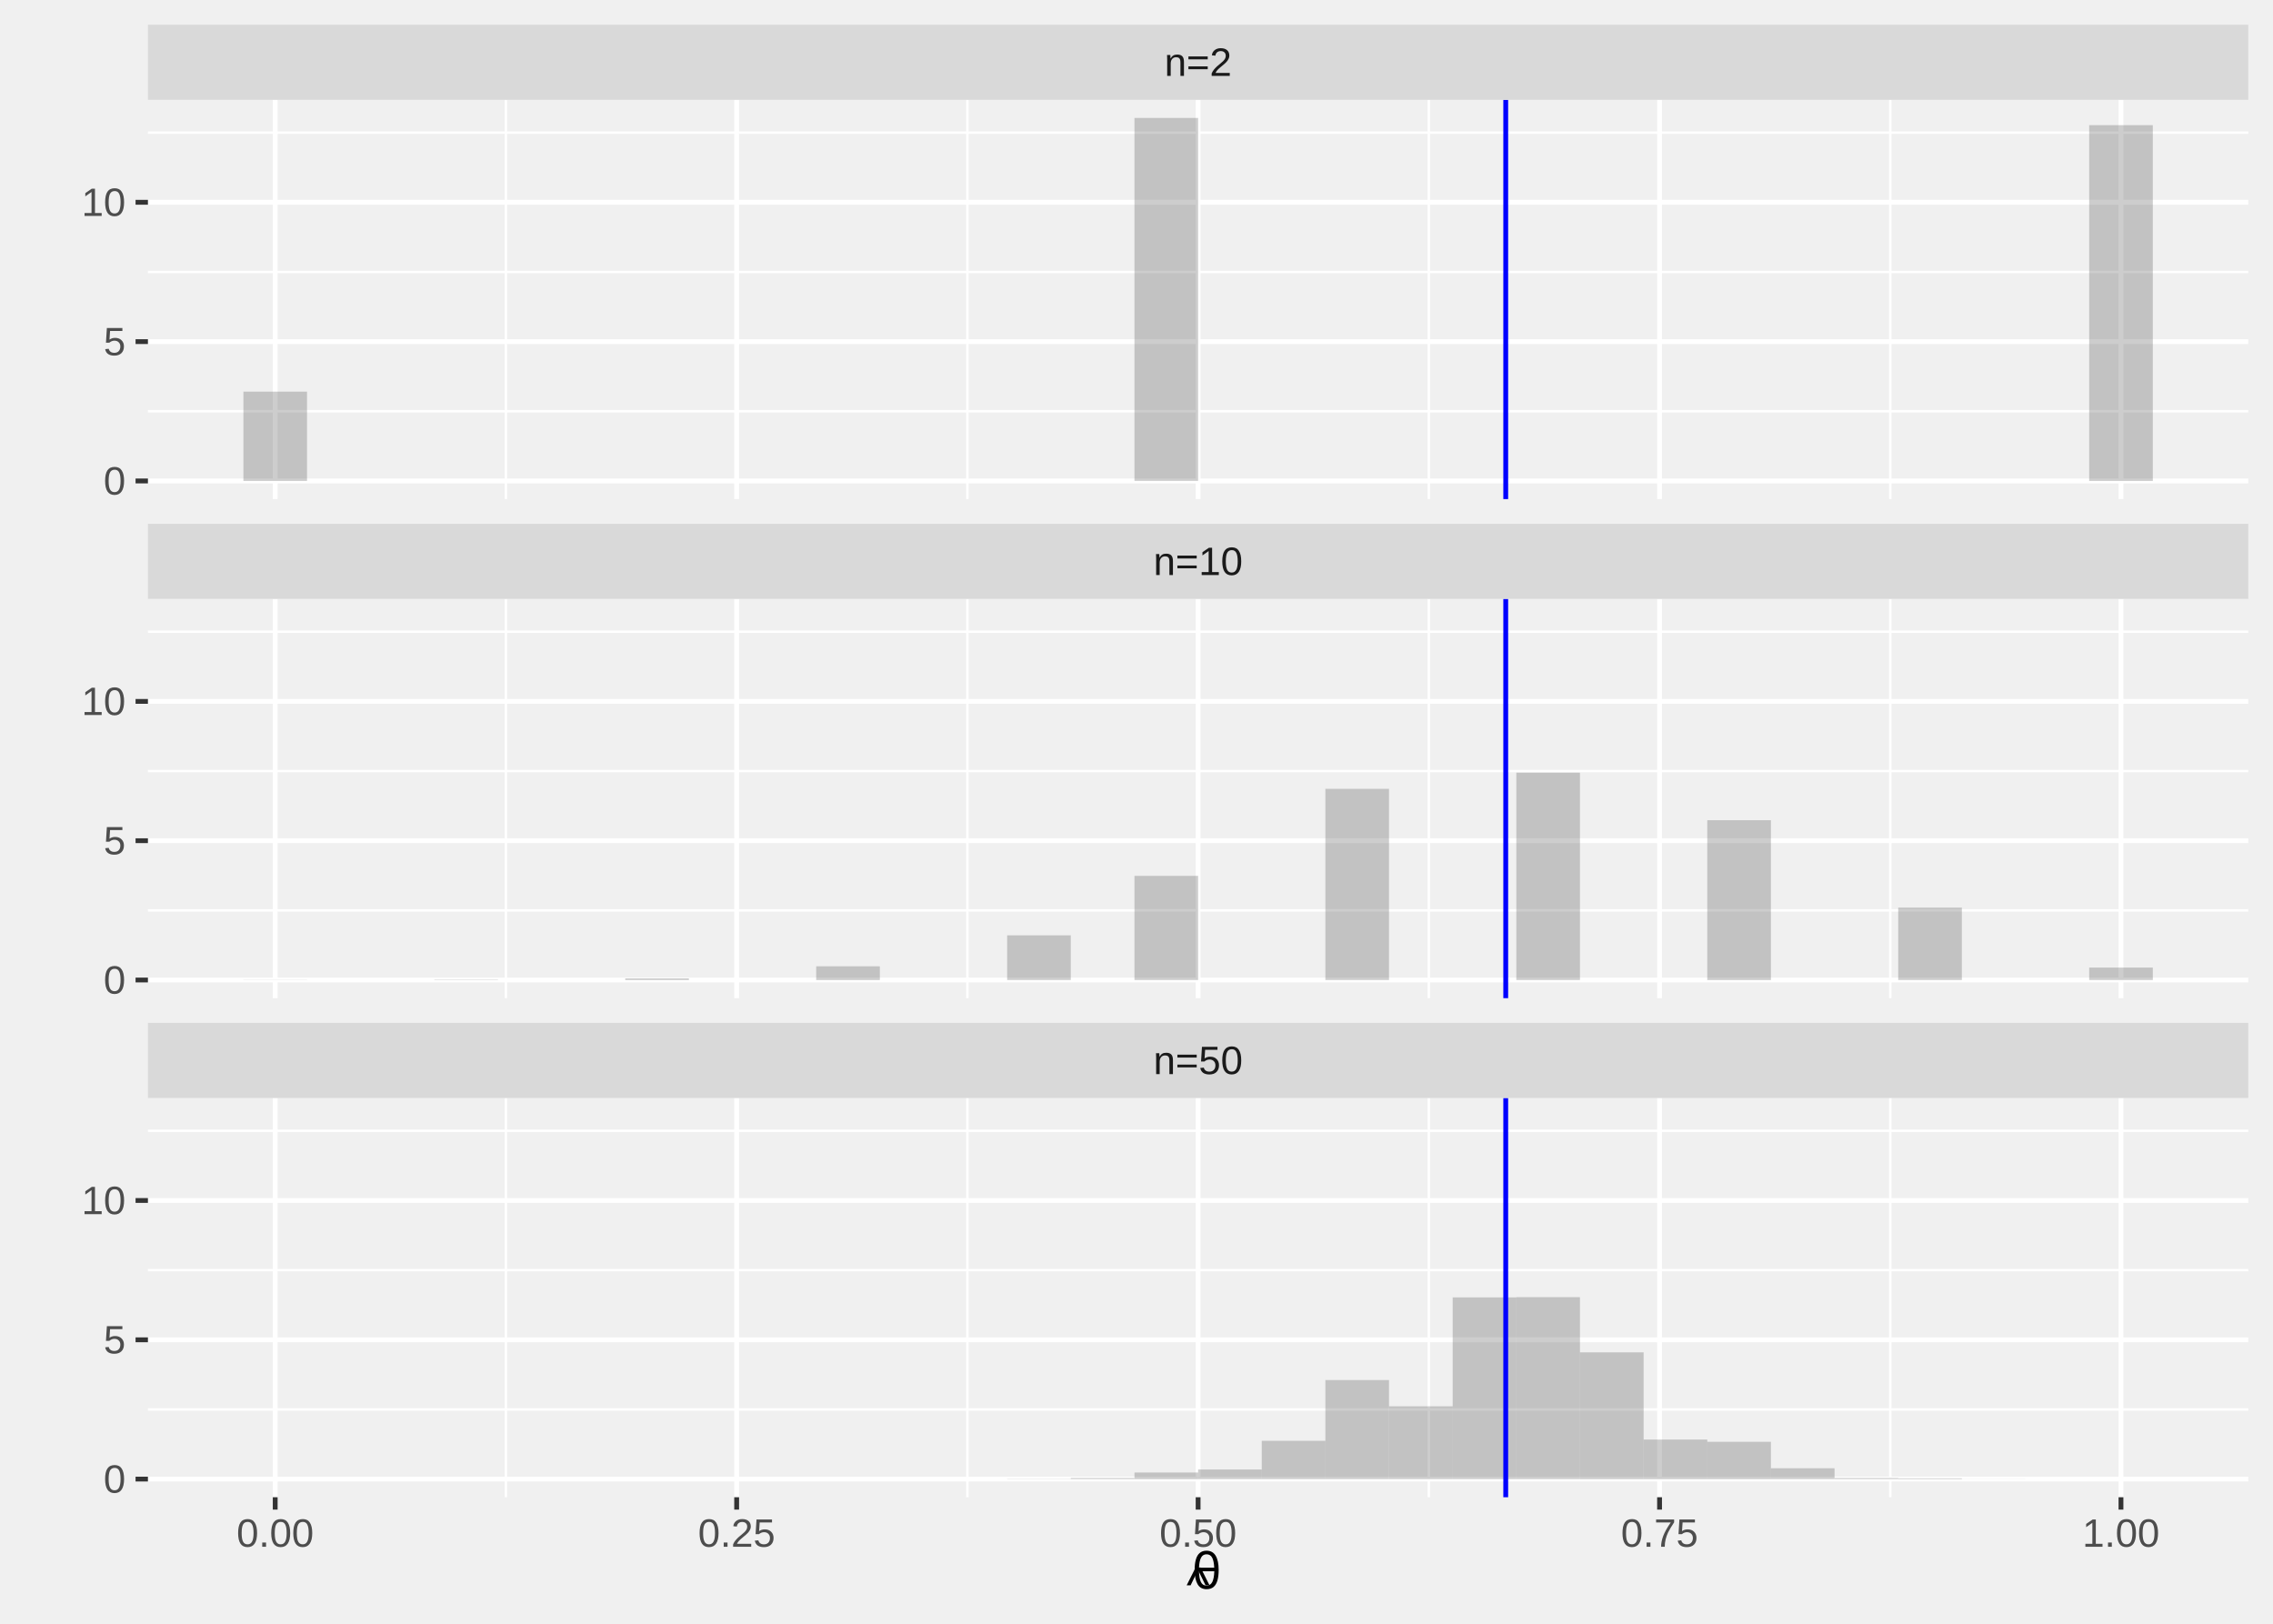
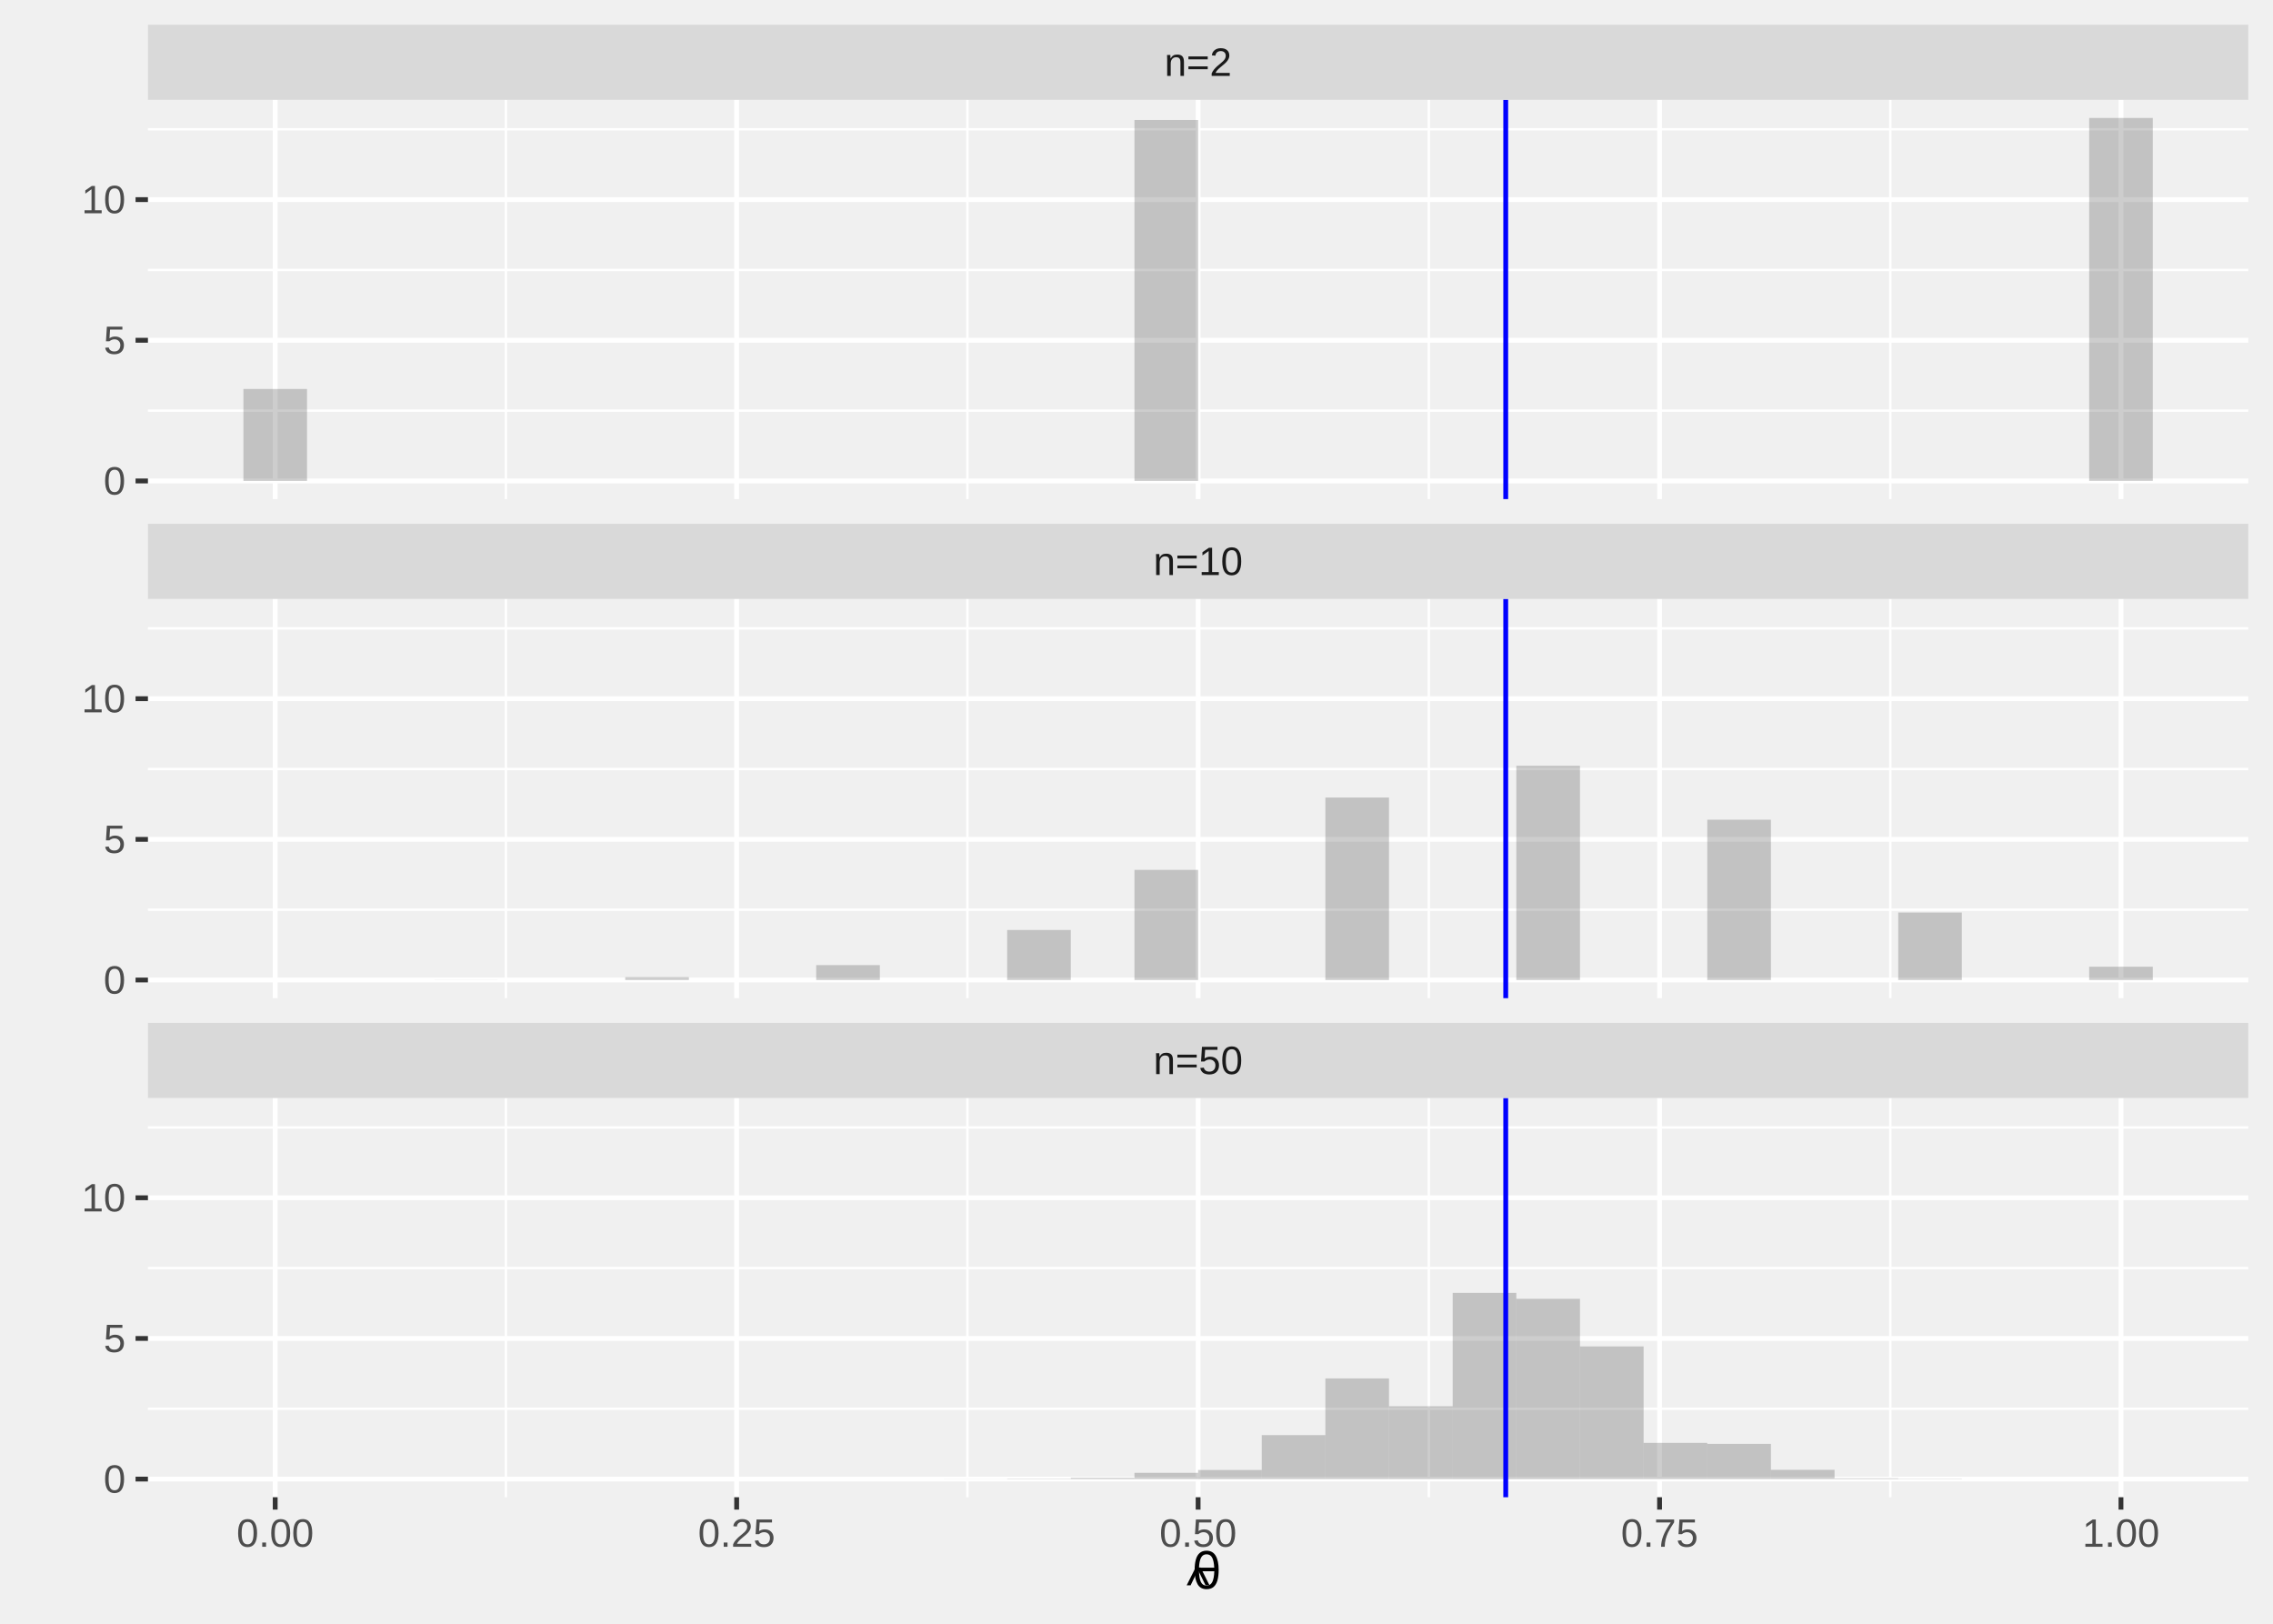
<svg xmlns="http://www.w3.org/2000/svg" width="504.00pt" height="360.00pt" viewBox="0 0 504.00 360.00">
  <g class="svglite">
    <defs>
      <style type="text/css">
    .svglite line, .svglite polyline, .svglite polygon, .svglite path, .svglite rect, .svglite circle {
      fill: none;
      stroke: #000000;
      stroke-linecap: round;
      stroke-linejoin: round;
      stroke-miterlimit: 10.00;
    }
    .svglite text {
      white-space: pre;
    }
    .svglite g.glyphgroup path {
      fill: inherit;
      stroke: none;
    }
  </style>
    </defs>
    <rect width="100%" height="100%" style="stroke: none; fill: none;" />
    <defs>
      <clipPath id="cpMC4wMHw1MDQuMDB8MC4wMHwzNjAuMDA=">
        <rect x="0.00" y="0.00" width="504.00" height="360.00" />
      </clipPath>
    </defs>
    <g clip-path="url(#cpMC4wMHw1MDQuMDB8MC4wMHwzNjAuMDA=)">
      <rect x="0.00" y="0.00" width="504.00" height="360.00" style="stroke-width: 1.07; stroke: none;" />
    </g>
    <defs>
      <clipPath id="cpMzIuODB8NDk4LjUyfDIyLjEzfDExMC42NQ==">
        <rect x="32.80" y="22.13" width="465.72" height="88.52" />
      </clipPath>
    </defs>
    <g clip-path="url(#cpMzIuODB8NDk4LjUyfDIyLjEzfDExMC42NQ==)">
      <rect x="32.80" y="22.13" width="465.72" height="88.52" style="stroke-width: 1.07; stroke: none;" />
-       <polyline points="32.80,91.18 498.52,91.18 " style="stroke-width: 0.53; stroke: #FFFFFF; stroke-linecap: butt;" />
-       <polyline points="32.80,60.30 498.52,60.30 " style="stroke-width: 0.53; stroke: #FFFFFF; stroke-linecap: butt;" />
-       <polyline points="32.80,29.41 498.52,29.41 " style="stroke-width: 0.53; stroke: #FFFFFF; stroke-linecap: butt;" />
+       <polyline points="32.80,91.04 498.52,91.04 " style="stroke-width: 0.53; stroke: #FFFFFF; stroke-linecap: butt;" />
+       <polyline points="32.80,59.85 498.52,59.85 " style="stroke-width: 0.53; stroke: #FFFFFF; stroke-linecap: butt;" />
+       <polyline points="32.80,28.66 498.52,28.66 " style="stroke-width: 0.53; stroke: #FFFFFF; stroke-linecap: butt;" />
      <polyline points="112.18,110.65 112.18,22.13 " style="stroke-width: 0.53; stroke: #FFFFFF; stroke-linecap: butt;" />
      <polyline points="214.50,110.65 214.50,22.13 " style="stroke-width: 0.53; stroke: #FFFFFF; stroke-linecap: butt;" />
      <polyline points="316.82,110.65 316.82,22.13 " style="stroke-width: 0.53; stroke: #FFFFFF; stroke-linecap: butt;" />
      <polyline points="419.14,110.65 419.14,22.13 " style="stroke-width: 0.53; stroke: #FFFFFF; stroke-linecap: butt;" />
      <polyline points="32.80,106.63 498.52,106.63 " style="stroke-width: 1.07; stroke: #FFFFFF; stroke-linecap: butt;" />
-       <polyline points="32.80,75.74 498.52,75.74 " style="stroke-width: 1.07; stroke: #FFFFFF; stroke-linecap: butt;" />
-       <polyline points="32.80,44.85 498.52,44.85 " style="stroke-width: 1.07; stroke: #FFFFFF; stroke-linecap: butt;" />
+       <polyline points="32.80,75.44 498.52,75.44 " style="stroke-width: 1.07; stroke: #FFFFFF; stroke-linecap: butt;" />
+       <polyline points="32.80,44.26 498.52,44.26 " style="stroke-width: 1.07; stroke: #FFFFFF; stroke-linecap: butt;" />
      <polyline points="61.02,110.65 61.02,22.13 " style="stroke-width: 1.07; stroke: #FFFFFF; stroke-linecap: butt;" />
      <polyline points="163.34,110.65 163.34,22.13 " style="stroke-width: 1.07; stroke: #FFFFFF; stroke-linecap: butt;" />
      <polyline points="265.66,110.65 265.66,22.13 " style="stroke-width: 1.07; stroke: #FFFFFF; stroke-linecap: butt;" />
      <polyline points="367.98,110.65 367.98,22.13 " style="stroke-width: 1.07; stroke: #FFFFFF; stroke-linecap: butt;" />
      <polyline points="470.29,110.65 470.29,22.13 " style="stroke-width: 1.07; stroke: #FFFFFF; stroke-linecap: butt;" />
-       <rect x="53.97" y="86.83" width="14.11" height="19.80" style="stroke-width: 1.07; stroke: none; stroke-linecap: butt; stroke-linejoin: miter; fill: #595959; fill-opacity: 0.30;" />
+       <rect x="53.97" y="86.24" width="14.11" height="20.39" style="stroke-width: 1.07; stroke: none; stroke-linecap: butt; stroke-linejoin: miter; fill: #595959; fill-opacity: 0.30;" />
      <rect x="68.08" y="106.63" width="14.11" height="0.00" style="stroke-width: 1.07; stroke: none; stroke-linecap: butt; stroke-linejoin: miter; fill: #595959; fill-opacity: 0.30;" />
      <rect x="82.19" y="106.63" width="14.11" height="0.00" style="stroke-width: 1.07; stroke: none; stroke-linecap: butt; stroke-linejoin: miter; fill: #595959; fill-opacity: 0.30;" />
      <rect x="96.30" y="106.63" width="14.11" height="0.00" style="stroke-width: 1.07; stroke: none; stroke-linecap: butt; stroke-linejoin: miter; fill: #595959; fill-opacity: 0.30;" />
      <rect x="110.42" y="106.63" width="14.11" height="0.00" style="stroke-width: 1.07; stroke: none; stroke-linecap: butt; stroke-linejoin: miter; fill: #595959; fill-opacity: 0.30;" />
      <rect x="124.53" y="106.63" width="14.11" height="0.00" style="stroke-width: 1.07; stroke: none; stroke-linecap: butt; stroke-linejoin: miter; fill: #595959; fill-opacity: 0.30;" />
      <rect x="138.64" y="106.63" width="14.11" height="0.00" style="stroke-width: 1.07; stroke: none; stroke-linecap: butt; stroke-linejoin: miter; fill: #595959; fill-opacity: 0.30;" />
      <rect x="152.76" y="106.63" width="14.11" height="0.00" style="stroke-width: 1.07; stroke: none; stroke-linecap: butt; stroke-linejoin: miter; fill: #595959; fill-opacity: 0.30;" />
      <rect x="166.87" y="106.63" width="14.11" height="0.00" style="stroke-width: 1.07; stroke: none; stroke-linecap: butt; stroke-linejoin: miter; fill: #595959; fill-opacity: 0.30;" />
      <rect x="180.98" y="106.63" width="14.11" height="0.00" style="stroke-width: 1.07; stroke: none; stroke-linecap: butt; stroke-linejoin: miter; fill: #595959; fill-opacity: 0.30;" />
      <rect x="195.09" y="106.63" width="14.11" height="0.00" style="stroke-width: 1.07; stroke: none; stroke-linecap: butt; stroke-linejoin: miter; fill: #595959; fill-opacity: 0.30;" />
      <rect x="209.21" y="106.63" width="14.11" height="0.00" style="stroke-width: 1.07; stroke: none; stroke-linecap: butt; stroke-linejoin: miter; fill: #595959; fill-opacity: 0.30;" />
      <rect x="223.32" y="106.63" width="14.11" height="0.00" style="stroke-width: 1.07; stroke: none; stroke-linecap: butt; stroke-linejoin: miter; fill: #595959; fill-opacity: 0.30;" />
      <rect x="237.43" y="106.63" width="14.11" height="0.00" style="stroke-width: 1.07; stroke: none; stroke-linecap: butt; stroke-linejoin: miter; fill: #595959; fill-opacity: 0.30;" />
-       <rect x="251.55" y="26.15" width="14.11" height="80.47" style="stroke-width: 1.07; stroke: none; stroke-linecap: butt; stroke-linejoin: miter; fill: #595959; fill-opacity: 0.30;" />
+       <rect x="251.55" y="26.61" width="14.11" height="80.02" style="stroke-width: 1.07; stroke: none; stroke-linecap: butt; stroke-linejoin: miter; fill: #595959; fill-opacity: 0.30;" />
      <rect x="265.66" y="106.63" width="14.11" height="0.00" style="stroke-width: 1.07; stroke: none; stroke-linecap: butt; stroke-linejoin: miter; fill: #595959; fill-opacity: 0.30;" />
      <rect x="279.77" y="106.63" width="14.11" height="0.00" style="stroke-width: 1.07; stroke: none; stroke-linecap: butt; stroke-linejoin: miter; fill: #595959; fill-opacity: 0.30;" />
      <rect x="293.88" y="106.63" width="14.11" height="0.00" style="stroke-width: 1.07; stroke: none; stroke-linecap: butt; stroke-linejoin: miter; fill: #595959; fill-opacity: 0.30;" />
      <rect x="308.00" y="106.63" width="14.11" height="0.00" style="stroke-width: 1.07; stroke: none; stroke-linecap: butt; stroke-linejoin: miter; fill: #595959; fill-opacity: 0.30;" />
      <rect x="322.11" y="106.63" width="14.11" height="0.00" style="stroke-width: 1.07; stroke: none; stroke-linecap: butt; stroke-linejoin: miter; fill: #595959; fill-opacity: 0.30;" />
      <rect x="336.22" y="106.63" width="14.11" height="0.00" style="stroke-width: 1.07; stroke: none; stroke-linecap: butt; stroke-linejoin: miter; fill: #595959; fill-opacity: 0.30;" />
      <rect x="350.34" y="106.63" width="14.11" height="0.00" style="stroke-width: 1.07; stroke: none; stroke-linecap: butt; stroke-linejoin: miter; fill: #595959; fill-opacity: 0.30;" />
      <rect x="364.45" y="106.63" width="14.11" height="0.00" style="stroke-width: 1.07; stroke: none; stroke-linecap: butt; stroke-linejoin: miter; fill: #595959; fill-opacity: 0.30;" />
      <rect x="378.56" y="106.63" width="14.11" height="0.00" style="stroke-width: 1.07; stroke: none; stroke-linecap: butt; stroke-linejoin: miter; fill: #595959; fill-opacity: 0.30;" />
      <rect x="392.67" y="106.63" width="14.11" height="0.00" style="stroke-width: 1.07; stroke: none; stroke-linecap: butt; stroke-linejoin: miter; fill: #595959; fill-opacity: 0.30;" />
      <rect x="406.79" y="106.63" width="14.11" height="0.00" style="stroke-width: 1.07; stroke: none; stroke-linecap: butt; stroke-linejoin: miter; fill: #595959; fill-opacity: 0.30;" />
      <rect x="420.90" y="106.63" width="14.11" height="0.00" style="stroke-width: 1.07; stroke: none; stroke-linecap: butt; stroke-linejoin: miter; fill: #595959; fill-opacity: 0.30;" />
      <rect x="435.01" y="106.63" width="14.11" height="0.00" style="stroke-width: 1.07; stroke: none; stroke-linecap: butt; stroke-linejoin: miter; fill: #595959; fill-opacity: 0.30;" />
      <rect x="449.13" y="106.63" width="14.11" height="0.00" style="stroke-width: 1.07; stroke: none; stroke-linecap: butt; stroke-linejoin: miter; fill: #595959; fill-opacity: 0.30;" />
-       <rect x="463.24" y="27.75" width="14.11" height="78.88" style="stroke-width: 1.07; stroke: none; stroke-linecap: butt; stroke-linejoin: miter; fill: #595959; fill-opacity: 0.30;" />
+       <rect x="463.24" y="26.15" width="14.11" height="80.47" style="stroke-width: 1.07; stroke: none; stroke-linecap: butt; stroke-linejoin: miter; fill: #595959; fill-opacity: 0.30;" />
      <line x1="333.87" y1="110.65" x2="333.87" y2="22.13" style="stroke-width: 1.07; stroke: #0000FF; stroke-linecap: butt;" />
    </g>
    <g clip-path="url(#cpMC4wMHw1MDQuMDB8MC4wMHwzNjAuMDA=)">
</g>
    <defs>
      <clipPath id="cpMzIuODB8NDk4LjUyfDEzMi43OHwyMjEuMzE=">
        <rect x="32.80" y="132.78" width="465.72" height="88.52" />
      </clipPath>
    </defs>
    <g clip-path="url(#cpMzIuODB8NDk4LjUyfDEzMi43OHwyMjEuMzE=)">
      <rect x="32.80" y="132.78" width="465.72" height="88.52" style="stroke-width: 1.07; stroke: none;" />
-       <polyline points="32.80,201.84 498.52,201.84 " style="stroke-width: 0.53; stroke: #FFFFFF; stroke-linecap: butt;" />
-       <polyline points="32.80,170.95 498.52,170.95 " style="stroke-width: 0.53; stroke: #FFFFFF; stroke-linecap: butt;" />
-       <polyline points="32.80,140.06 498.52,140.06 " style="stroke-width: 0.53; stroke: #FFFFFF; stroke-linecap: butt;" />
+       <polyline points="32.80,201.69 498.52,201.69 " style="stroke-width: 0.53; stroke: #FFFFFF; stroke-linecap: butt;" />
+       <polyline points="32.80,170.50 498.52,170.50 " style="stroke-width: 0.53; stroke: #FFFFFF; stroke-linecap: butt;" />
+       <polyline points="32.80,139.32 498.52,139.32 " style="stroke-width: 0.53; stroke: #FFFFFF; stroke-linecap: butt;" />
      <polyline points="112.18,221.31 112.18,132.78 " style="stroke-width: 0.53; stroke: #FFFFFF; stroke-linecap: butt;" />
      <polyline points="214.50,221.31 214.50,132.78 " style="stroke-width: 0.53; stroke: #FFFFFF; stroke-linecap: butt;" />
      <polyline points="316.82,221.31 316.82,132.78 " style="stroke-width: 0.53; stroke: #FFFFFF; stroke-linecap: butt;" />
      <polyline points="419.14,221.31 419.14,132.78 " style="stroke-width: 0.53; stroke: #FFFFFF; stroke-linecap: butt;" />
      <polyline points="32.80,217.28 498.52,217.28 " style="stroke-width: 1.07; stroke: #FFFFFF; stroke-linecap: butt;" />
-       <polyline points="32.80,186.39 498.52,186.39 " style="stroke-width: 1.07; stroke: #FFFFFF; stroke-linecap: butt;" />
-       <polyline points="32.80,155.51 498.52,155.51 " style="stroke-width: 1.07; stroke: #FFFFFF; stroke-linecap: butt;" />
+       <polyline points="32.80,186.10 498.52,186.10 " style="stroke-width: 1.07; stroke: #FFFFFF; stroke-linecap: butt;" />
+       <polyline points="32.80,154.91 498.52,154.91 " style="stroke-width: 1.07; stroke: #FFFFFF; stroke-linecap: butt;" />
      <polyline points="61.02,221.31 61.02,132.78 " style="stroke-width: 1.07; stroke: #FFFFFF; stroke-linecap: butt;" />
      <polyline points="163.34,221.31 163.34,132.78 " style="stroke-width: 1.07; stroke: #FFFFFF; stroke-linecap: butt;" />
      <polyline points="265.66,221.31 265.66,132.78 " style="stroke-width: 1.07; stroke: #FFFFFF; stroke-linecap: butt;" />
      <polyline points="367.98,221.31 367.98,132.78 " style="stroke-width: 1.07; stroke: #FFFFFF; stroke-linecap: butt;" />
      <polyline points="470.29,221.31 470.29,132.78 " style="stroke-width: 1.07; stroke: #FFFFFF; stroke-linecap: butt;" />
-       <rect x="53.97" y="217.25" width="14.11" height="0.036" style="stroke-width: 1.07; stroke: none; stroke-linecap: butt; stroke-linejoin: miter; fill: #595959; fill-opacity: 0.30;" />
+       <rect x="53.97" y="217.28" width="14.11" height="0.00" style="stroke-width: 1.07; stroke: none; stroke-linecap: butt; stroke-linejoin: miter; fill: #595959; fill-opacity: 0.30;" />
      <rect x="68.08" y="217.28" width="14.11" height="0.00" style="stroke-width: 1.07; stroke: none; stroke-linecap: butt; stroke-linejoin: miter; fill: #595959; fill-opacity: 0.30;" />
      <rect x="82.19" y="217.28" width="14.11" height="0.00" style="stroke-width: 1.07; stroke: none; stroke-linecap: butt; stroke-linejoin: miter; fill: #595959; fill-opacity: 0.30;" />
-       <rect x="96.30" y="217.19" width="14.11" height="0.090" style="stroke-width: 1.07; stroke: none; stroke-linecap: butt; stroke-linejoin: miter; fill: #595959; fill-opacity: 0.30;" />
+       <rect x="96.30" y="217.26" width="14.11" height="0.018" style="stroke-width: 1.07; stroke: none; stroke-linecap: butt; stroke-linejoin: miter; fill: #595959; fill-opacity: 0.30;" />
      <rect x="110.42" y="217.28" width="14.11" height="0.00" style="stroke-width: 1.07; stroke: none; stroke-linecap: butt; stroke-linejoin: miter; fill: #595959; fill-opacity: 0.30;" />
      <rect x="124.53" y="217.28" width="14.11" height="0.00" style="stroke-width: 1.07; stroke: none; stroke-linecap: butt; stroke-linejoin: miter; fill: #595959; fill-opacity: 0.30;" />
-       <rect x="138.64" y="216.91" width="14.11" height="0.38" style="stroke-width: 1.07; stroke: none; stroke-linecap: butt; stroke-linejoin: miter; fill: #595959; fill-opacity: 0.30;" />
+       <rect x="138.64" y="216.65" width="14.11" height="0.63" style="stroke-width: 1.07; stroke: none; stroke-linecap: butt; stroke-linejoin: miter; fill: #595959; fill-opacity: 0.30;" />
      <rect x="152.76" y="217.28" width="14.11" height="0.00" style="stroke-width: 1.07; stroke: none; stroke-linecap: butt; stroke-linejoin: miter; fill: #595959; fill-opacity: 0.30;" />
      <rect x="166.87" y="217.28" width="14.11" height="0.00" style="stroke-width: 1.07; stroke: none; stroke-linecap: butt; stroke-linejoin: miter; fill: #595959; fill-opacity: 0.30;" />
-       <rect x="180.98" y="214.24" width="14.11" height="3.05" style="stroke-width: 1.07; stroke: none; stroke-linecap: butt; stroke-linejoin: miter; fill: #595959; fill-opacity: 0.30;" />
+       <rect x="180.98" y="213.97" width="14.11" height="3.31" style="stroke-width: 1.07; stroke: none; stroke-linecap: butt; stroke-linejoin: miter; fill: #595959; fill-opacity: 0.30;" />
      <rect x="195.09" y="217.28" width="14.11" height="0.00" style="stroke-width: 1.07; stroke: none; stroke-linecap: butt; stroke-linejoin: miter; fill: #595959; fill-opacity: 0.30;" />
      <rect x="209.21" y="217.28" width="14.11" height="0.00" style="stroke-width: 1.07; stroke: none; stroke-linecap: butt; stroke-linejoin: miter; fill: #595959; fill-opacity: 0.30;" />
-       <rect x="223.32" y="207.37" width="14.11" height="9.91" style="stroke-width: 1.07; stroke: none; stroke-linecap: butt; stroke-linejoin: miter; fill: #595959; fill-opacity: 0.30;" />
+       <rect x="223.32" y="206.19" width="14.11" height="11.09" style="stroke-width: 1.07; stroke: none; stroke-linecap: butt; stroke-linejoin: miter; fill: #595959; fill-opacity: 0.30;" />
      <rect x="237.43" y="217.28" width="14.11" height="0.00" style="stroke-width: 1.07; stroke: none; stroke-linecap: butt; stroke-linejoin: miter; fill: #595959; fill-opacity: 0.30;" />
-       <rect x="251.55" y="194.19" width="14.11" height="23.09" style="stroke-width: 1.07; stroke: none; stroke-linecap: butt; stroke-linejoin: miter; fill: #595959; fill-opacity: 0.30;" />
+       <rect x="251.55" y="192.86" width="14.11" height="24.42" style="stroke-width: 1.07; stroke: none; stroke-linecap: butt; stroke-linejoin: miter; fill: #595959; fill-opacity: 0.30;" />
      <rect x="265.66" y="217.28" width="14.11" height="0.00" style="stroke-width: 1.07; stroke: none; stroke-linecap: butt; stroke-linejoin: miter; fill: #595959; fill-opacity: 0.30;" />
      <rect x="279.77" y="217.28" width="14.11" height="0.00" style="stroke-width: 1.07; stroke: none; stroke-linecap: butt; stroke-linejoin: miter; fill: #595959; fill-opacity: 0.30;" />
-       <rect x="293.88" y="174.89" width="14.11" height="42.39" style="stroke-width: 1.07; stroke: none; stroke-linecap: butt; stroke-linejoin: miter; fill: #595959; fill-opacity: 0.30;" />
+       <rect x="293.88" y="176.82" width="14.11" height="40.46" style="stroke-width: 1.07; stroke: none; stroke-linecap: butt; stroke-linejoin: miter; fill: #595959; fill-opacity: 0.30;" />
      <rect x="308.00" y="217.28" width="14.11" height="0.00" style="stroke-width: 1.07; stroke: none; stroke-linecap: butt; stroke-linejoin: miter; fill: #595959; fill-opacity: 0.30;" />
      <rect x="322.11" y="217.28" width="14.11" height="0.00" style="stroke-width: 1.07; stroke: none; stroke-linecap: butt; stroke-linejoin: miter; fill: #595959; fill-opacity: 0.30;" />
-       <rect x="336.22" y="171.31" width="14.11" height="45.97" style="stroke-width: 1.07; stroke: none; stroke-linecap: butt; stroke-linejoin: miter; fill: #595959; fill-opacity: 0.30;" />
+       <rect x="336.22" y="169.78" width="14.11" height="47.50" style="stroke-width: 1.07; stroke: none; stroke-linecap: butt; stroke-linejoin: miter; fill: #595959; fill-opacity: 0.30;" />
      <rect x="350.34" y="217.28" width="14.11" height="0.00" style="stroke-width: 1.07; stroke: none; stroke-linecap: butt; stroke-linejoin: miter; fill: #595959; fill-opacity: 0.30;" />
      <rect x="364.45" y="217.28" width="14.11" height="0.00" style="stroke-width: 1.07; stroke: none; stroke-linecap: butt; stroke-linejoin: miter; fill: #595959; fill-opacity: 0.30;" />
-       <rect x="378.56" y="181.85" width="14.11" height="35.44" style="stroke-width: 1.07; stroke: none; stroke-linecap: butt; stroke-linejoin: miter; fill: #595959; fill-opacity: 0.30;" />
+       <rect x="378.56" y="181.74" width="14.11" height="35.54" style="stroke-width: 1.07; stroke: none; stroke-linecap: butt; stroke-linejoin: miter; fill: #595959; fill-opacity: 0.30;" />
      <rect x="392.67" y="217.28" width="14.11" height="0.00" style="stroke-width: 1.07; stroke: none; stroke-linecap: butt; stroke-linejoin: miter; fill: #595959; fill-opacity: 0.30;" />
      <rect x="406.79" y="217.28" width="14.11" height="0.00" style="stroke-width: 1.07; stroke: none; stroke-linecap: butt; stroke-linejoin: miter; fill: #595959; fill-opacity: 0.30;" />
-       <rect x="420.90" y="201.23" width="14.11" height="16.05" style="stroke-width: 1.07; stroke: none; stroke-linecap: butt; stroke-linejoin: miter; fill: #595959; fill-opacity: 0.30;" />
+       <rect x="420.90" y="202.32" width="14.11" height="14.96" style="stroke-width: 1.07; stroke: none; stroke-linecap: butt; stroke-linejoin: miter; fill: #595959; fill-opacity: 0.30;" />
      <rect x="435.01" y="217.28" width="14.11" height="0.00" style="stroke-width: 1.07; stroke: none; stroke-linecap: butt; stroke-linejoin: miter; fill: #595959; fill-opacity: 0.30;" />
      <rect x="449.13" y="217.28" width="14.11" height="0.00" style="stroke-width: 1.07; stroke: none; stroke-linecap: butt; stroke-linejoin: miter; fill: #595959; fill-opacity: 0.30;" />
-       <rect x="463.24" y="214.52" width="14.11" height="2.76" style="stroke-width: 1.07; stroke: none; stroke-linecap: butt; stroke-linejoin: miter; fill: #595959; fill-opacity: 0.30;" />
+       <rect x="463.24" y="214.33" width="14.11" height="2.95" style="stroke-width: 1.07; stroke: none; stroke-linecap: butt; stroke-linejoin: miter; fill: #595959; fill-opacity: 0.30;" />
      <line x1="333.87" y1="221.31" x2="333.87" y2="132.78" style="stroke-width: 1.07; stroke: #0000FF; stroke-linecap: butt;" />
    </g>
    <g clip-path="url(#cpMC4wMHw1MDQuMDB8MC4wMHwzNjAuMDA=)">
</g>
    <defs>
      <clipPath id="cpMzIuODB8NDk4LjUyfDI0My40NHwzMzEuOTY=">
        <rect x="32.80" y="243.44" width="465.72" height="88.52" />
      </clipPath>
    </defs>
    <g clip-path="url(#cpMzIuODB8NDk4LjUyfDI0My40NHwzMzEuOTY=)">
      <rect x="32.80" y="243.44" width="465.72" height="88.52" style="stroke-width: 1.07; stroke: none;" />
-       <polyline points="32.80,312.49 498.52,312.49 " style="stroke-width: 0.53; stroke: #FFFFFF; stroke-linecap: butt;" />
-       <polyline points="32.80,281.60 498.52,281.60 " style="stroke-width: 0.53; stroke: #FFFFFF; stroke-linecap: butt;" />
-       <polyline points="32.80,250.71 498.52,250.71 " style="stroke-width: 0.53; stroke: #FFFFFF; stroke-linecap: butt;" />
+       <polyline points="32.80,312.34 498.52,312.34 " style="stroke-width: 0.53; stroke: #FFFFFF; stroke-linecap: butt;" />
+       <polyline points="32.80,281.15 498.52,281.15 " style="stroke-width: 0.53; stroke: #FFFFFF; stroke-linecap: butt;" />
+       <polyline points="32.80,249.97 498.52,249.97 " style="stroke-width: 0.53; stroke: #FFFFFF; stroke-linecap: butt;" />
      <polyline points="112.18,331.96 112.18,243.44 " style="stroke-width: 0.53; stroke: #FFFFFF; stroke-linecap: butt;" />
      <polyline points="214.50,331.96 214.50,243.44 " style="stroke-width: 0.53; stroke: #FFFFFF; stroke-linecap: butt;" />
      <polyline points="316.82,331.96 316.82,243.44 " style="stroke-width: 0.53; stroke: #FFFFFF; stroke-linecap: butt;" />
      <polyline points="419.14,331.96 419.14,243.44 " style="stroke-width: 0.53; stroke: #FFFFFF; stroke-linecap: butt;" />
      <polyline points="32.80,327.93 498.52,327.93 " style="stroke-width: 1.07; stroke: #FFFFFF; stroke-linecap: butt;" />
-       <polyline points="32.80,297.05 498.52,297.05 " style="stroke-width: 1.07; stroke: #FFFFFF; stroke-linecap: butt;" />
-       <polyline points="32.80,266.16 498.52,266.16 " style="stroke-width: 1.07; stroke: #FFFFFF; stroke-linecap: butt;" />
+       <polyline points="32.80,296.75 498.52,296.75 " style="stroke-width: 1.07; stroke: #FFFFFF; stroke-linecap: butt;" />
+       <polyline points="32.80,265.56 498.52,265.56 " style="stroke-width: 1.07; stroke: #FFFFFF; stroke-linecap: butt;" />
      <polyline points="61.02,331.96 61.02,243.44 " style="stroke-width: 1.07; stroke: #FFFFFF; stroke-linecap: butt;" />
      <polyline points="163.34,331.96 163.34,243.44 " style="stroke-width: 1.07; stroke: #FFFFFF; stroke-linecap: butt;" />
      <polyline points="265.66,331.96 265.66,243.44 " style="stroke-width: 1.07; stroke: #FFFFFF; stroke-linecap: butt;" />
      <polyline points="367.98,331.96 367.98,243.44 " style="stroke-width: 1.07; stroke: #FFFFFF; stroke-linecap: butt;" />
      <polyline points="470.29,331.96 470.29,243.44 " style="stroke-width: 1.07; stroke: #FFFFFF; stroke-linecap: butt;" />
      <rect x="53.97" y="327.93" width="14.11" height="0.00" style="stroke-width: 1.07; stroke: none; stroke-linecap: butt; stroke-linejoin: miter; fill: #595959; fill-opacity: 0.30;" />
      <rect x="68.08" y="327.93" width="14.11" height="0.00" style="stroke-width: 1.07; stroke: none; stroke-linecap: butt; stroke-linejoin: miter; fill: #595959; fill-opacity: 0.30;" />
      <rect x="82.19" y="327.93" width="14.11" height="0.00" style="stroke-width: 1.07; stroke: none; stroke-linecap: butt; stroke-linejoin: miter; fill: #595959; fill-opacity: 0.30;" />
      <rect x="96.30" y="327.93" width="14.11" height="0.00" style="stroke-width: 1.07; stroke: none; stroke-linecap: butt; stroke-linejoin: miter; fill: #595959; fill-opacity: 0.30;" />
      <rect x="110.42" y="327.93" width="14.11" height="0.00" style="stroke-width: 1.07; stroke: none; stroke-linecap: butt; stroke-linejoin: miter; fill: #595959; fill-opacity: 0.30;" />
      <rect x="124.53" y="327.93" width="14.11" height="0.00" style="stroke-width: 1.07; stroke: none; stroke-linecap: butt; stroke-linejoin: miter; fill: #595959; fill-opacity: 0.30;" />
      <rect x="138.64" y="327.93" width="14.11" height="0.00" style="stroke-width: 1.07; stroke: none; stroke-linecap: butt; stroke-linejoin: miter; fill: #595959; fill-opacity: 0.30;" />
      <rect x="152.76" y="327.93" width="14.11" height="0.00" style="stroke-width: 1.07; stroke: none; stroke-linecap: butt; stroke-linejoin: miter; fill: #595959; fill-opacity: 0.30;" />
      <rect x="166.87" y="327.93" width="14.11" height="0.00" style="stroke-width: 1.07; stroke: none; stroke-linecap: butt; stroke-linejoin: miter; fill: #595959; fill-opacity: 0.30;" />
      <rect x="180.98" y="327.93" width="14.11" height="0.00" style="stroke-width: 1.07; stroke: none; stroke-linecap: butt; stroke-linejoin: miter; fill: #595959; fill-opacity: 0.30;" />
      <rect x="195.09" y="327.93" width="14.11" height="0.00" style="stroke-width: 1.07; stroke: none; stroke-linecap: butt; stroke-linejoin: miter; fill: #595959; fill-opacity: 0.30;" />
-       <rect x="209.21" y="327.93" width="14.11" height="0.00" style="stroke-width: 1.07; stroke: none; stroke-linecap: butt; stroke-linejoin: miter; fill: #595959; fill-opacity: 0.30;" />
-       <rect x="223.32" y="327.88" width="14.11" height="0.054" style="stroke-width: 1.07; stroke: none; stroke-linecap: butt; stroke-linejoin: miter; fill: #595959; fill-opacity: 0.30;" />
-       <rect x="237.43" y="327.68" width="14.11" height="0.25" style="stroke-width: 1.07; stroke: none; stroke-linecap: butt; stroke-linejoin: miter; fill: #595959; fill-opacity: 0.30;" />
-       <rect x="251.55" y="326.47" width="14.11" height="1.47" style="stroke-width: 1.07; stroke: none; stroke-linecap: butt; stroke-linejoin: miter; fill: #595959; fill-opacity: 0.30;" />
-       <rect x="265.66" y="325.80" width="14.11" height="2.13" style="stroke-width: 1.07; stroke: none; stroke-linecap: butt; stroke-linejoin: miter; fill: #595959; fill-opacity: 0.30;" />
-       <rect x="279.77" y="319.44" width="14.11" height="8.49" style="stroke-width: 1.07; stroke: none; stroke-linecap: butt; stroke-linejoin: miter; fill: #595959; fill-opacity: 0.30;" />
-       <rect x="293.88" y="305.97" width="14.11" height="21.96" style="stroke-width: 1.07; stroke: none; stroke-linecap: butt; stroke-linejoin: miter; fill: #595959; fill-opacity: 0.30;" />
-       <rect x="308.00" y="311.79" width="14.11" height="16.14" style="stroke-width: 1.07; stroke: none; stroke-linecap: butt; stroke-linejoin: miter; fill: #595959; fill-opacity: 0.30;" />
-       <rect x="322.11" y="287.64" width="14.11" height="40.29" style="stroke-width: 1.07; stroke: none; stroke-linecap: butt; stroke-linejoin: miter; fill: #595959; fill-opacity: 0.30;" />
-       <rect x="336.22" y="287.59" width="14.11" height="40.34" style="stroke-width: 1.07; stroke: none; stroke-linecap: butt; stroke-linejoin: miter; fill: #595959; fill-opacity: 0.30;" />
-       <rect x="350.34" y="299.83" width="14.11" height="28.11" style="stroke-width: 1.07; stroke: none; stroke-linecap: butt; stroke-linejoin: miter; fill: #595959; fill-opacity: 0.30;" />
-       <rect x="364.45" y="319.16" width="14.11" height="8.78" style="stroke-width: 1.07; stroke: none; stroke-linecap: butt; stroke-linejoin: miter; fill: #595959; fill-opacity: 0.30;" />
-       <rect x="378.56" y="319.66" width="14.11" height="8.28" style="stroke-width: 1.07; stroke: none; stroke-linecap: butt; stroke-linejoin: miter; fill: #595959; fill-opacity: 0.30;" />
-       <rect x="392.67" y="325.53" width="14.11" height="2.40" style="stroke-width: 1.07; stroke: none; stroke-linecap: butt; stroke-linejoin: miter; fill: #595959; fill-opacity: 0.30;" />
-       <rect x="406.79" y="327.68" width="14.11" height="0.25" style="stroke-width: 1.07; stroke: none; stroke-linecap: butt; stroke-linejoin: miter; fill: #595959; fill-opacity: 0.30;" />
-       <rect x="420.90" y="327.76" width="14.11" height="0.18" style="stroke-width: 1.07; stroke: none; stroke-linecap: butt; stroke-linejoin: miter; fill: #595959; fill-opacity: 0.30;" />
-       <rect x="435.01" y="327.92" width="14.11" height="0.018" style="stroke-width: 1.07; stroke: none; stroke-linecap: butt; stroke-linejoin: miter; fill: #595959; fill-opacity: 0.30;" />
+       <rect x="209.21" y="327.92" width="14.11" height="0.018" style="stroke-width: 1.07; stroke: none; stroke-linecap: butt; stroke-linejoin: miter; fill: #595959; fill-opacity: 0.30;" />
+       <rect x="223.32" y="327.84" width="14.11" height="0.090" style="stroke-width: 1.07; stroke: none; stroke-linecap: butt; stroke-linejoin: miter; fill: #595959; fill-opacity: 0.30;" />
+       <rect x="237.43" y="327.65" width="14.11" height="0.29" style="stroke-width: 1.07; stroke: none; stroke-linecap: butt; stroke-linejoin: miter; fill: #595959; fill-opacity: 0.30;" />
+       <rect x="251.55" y="326.54" width="14.11" height="1.39" style="stroke-width: 1.07; stroke: none; stroke-linecap: butt; stroke-linejoin: miter; fill: #595959; fill-opacity: 0.30;" />
+       <rect x="265.66" y="325.91" width="14.11" height="2.03" style="stroke-width: 1.07; stroke: none; stroke-linecap: butt; stroke-linejoin: miter; fill: #595959; fill-opacity: 0.30;" />
+       <rect x="279.77" y="318.18" width="14.11" height="9.75" style="stroke-width: 1.07; stroke: none; stroke-linecap: butt; stroke-linejoin: miter; fill: #595959; fill-opacity: 0.30;" />
+       <rect x="293.88" y="305.61" width="14.11" height="22.32" style="stroke-width: 1.07; stroke: none; stroke-linecap: butt; stroke-linejoin: miter; fill: #595959; fill-opacity: 0.30;" />
+       <rect x="308.00" y="311.78" width="14.11" height="16.15" style="stroke-width: 1.07; stroke: none; stroke-linecap: butt; stroke-linejoin: miter; fill: #595959; fill-opacity: 0.30;" />
+       <rect x="322.11" y="286.64" width="14.11" height="41.30" style="stroke-width: 1.07; stroke: none; stroke-linecap: butt; stroke-linejoin: miter; fill: #595959; fill-opacity: 0.30;" />
+       <rect x="336.22" y="287.96" width="14.11" height="39.98" style="stroke-width: 1.07; stroke: none; stroke-linecap: butt; stroke-linejoin: miter; fill: #595959; fill-opacity: 0.30;" />
+       <rect x="350.34" y="298.52" width="14.11" height="29.41" style="stroke-width: 1.07; stroke: none; stroke-linecap: butt; stroke-linejoin: miter; fill: #595959; fill-opacity: 0.30;" />
+       <rect x="364.45" y="319.90" width="14.11" height="8.03" style="stroke-width: 1.07; stroke: none; stroke-linecap: butt; stroke-linejoin: miter; fill: #595959; fill-opacity: 0.30;" />
+       <rect x="378.56" y="320.12" width="14.11" height="7.81" style="stroke-width: 1.07; stroke: none; stroke-linecap: butt; stroke-linejoin: miter; fill: #595959; fill-opacity: 0.30;" />
+       <rect x="392.67" y="325.87" width="14.11" height="2.06" style="stroke-width: 1.07; stroke: none; stroke-linecap: butt; stroke-linejoin: miter; fill: #595959; fill-opacity: 0.30;" />
+       <rect x="406.79" y="327.75" width="14.11" height="0.18" style="stroke-width: 1.07; stroke: none; stroke-linecap: butt; stroke-linejoin: miter; fill: #595959; fill-opacity: 0.30;" />
+       <rect x="420.90" y="327.86" width="14.11" height="0.072" style="stroke-width: 1.07; stroke: none; stroke-linecap: butt; stroke-linejoin: miter; fill: #595959; fill-opacity: 0.30;" />
+       <rect x="435.01" y="327.93" width="14.11" height="0.00" style="stroke-width: 1.07; stroke: none; stroke-linecap: butt; stroke-linejoin: miter; fill: #595959; fill-opacity: 0.30;" />
      <rect x="449.13" y="327.93" width="14.11" height="0.00" style="stroke-width: 1.07; stroke: none; stroke-linecap: butt; stroke-linejoin: miter; fill: #595959; fill-opacity: 0.30;" />
      <rect x="463.24" y="327.93" width="14.11" height="0.00" style="stroke-width: 1.07; stroke: none; stroke-linecap: butt; stroke-linejoin: miter; fill: #595959; fill-opacity: 0.30;" />
      <line x1="333.87" y1="331.96" x2="333.87" y2="243.44" style="stroke-width: 1.07; stroke: #0000FF; stroke-linecap: butt;" />
    </g>
    <g clip-path="url(#cpMC4wMHw1MDQuMDB8MC4wMHwzNjAuMDA=)">
</g>
    <defs>
      <clipPath id="cpMzIuODB8NDk4LjUyfDIyNi43OHwyNDMuNDQ=">
        <rect x="32.80" y="226.78" width="465.72" height="16.65" />
      </clipPath>
    </defs>
    <g clip-path="url(#cpMzIuODB8NDk4LjUyfDIyNi43OHwyNDMuNDQ=)">
      <rect x="32.80" y="226.78" width="465.72" height="16.65" style="stroke-width: 1.07; stroke: none; fill: #D9D9D9;" />
      <text x="265.66" y="238.14" text-anchor="middle" style="font-size: 8.80px;fill: #1A1A1A; font-family: &quot;Arimo&quot;;" textLength="19.81px" lengthAdjust="spacingAndGlyphs">n=50</text>
    </g>
    <g clip-path="url(#cpMC4wMHw1MDQuMDB8MC4wMHwzNjAuMDA=)">
</g>
    <defs>
      <clipPath id="cpMzIuODB8NDk4LjUyfDExNi4xM3wxMzIuNzg=">
        <rect x="32.80" y="116.13" width="465.72" height="16.65" />
      </clipPath>
    </defs>
    <g clip-path="url(#cpMzIuODB8NDk4LjUyfDExNi4xM3wxMzIuNzg=)">
      <rect x="32.80" y="116.13" width="465.72" height="16.65" style="stroke-width: 1.07; stroke: none; fill: #D9D9D9;" />
      <text x="265.66" y="127.49" text-anchor="middle" style="font-size: 8.80px;fill: #1A1A1A; font-family: &quot;Arimo&quot;;" textLength="19.81px" lengthAdjust="spacingAndGlyphs">n=10</text>
    </g>
    <g clip-path="url(#cpMC4wMHw1MDQuMDB8MC4wMHwzNjAuMDA=)">
</g>
    <defs>
      <clipPath id="cpMzIuODB8NDk4LjUyfDUuNDh8MjIuMTM=">
        <rect x="32.80" y="5.48" width="465.72" height="16.65" />
      </clipPath>
    </defs>
    <g clip-path="url(#cpMzIuODB8NDk4LjUyfDUuNDh8MjIuMTM=)">
      <rect x="32.80" y="5.48" width="465.72" height="16.65" style="stroke-width: 1.07; stroke: none; fill: #D9D9D9;" />
      <text x="265.66" y="16.83" text-anchor="middle" style="font-size: 8.80px;fill: #1A1A1A; font-family: &quot;Arimo&quot;;" textLength="14.92px" lengthAdjust="spacingAndGlyphs">n=2</text>
    </g>
    <g clip-path="url(#cpMC4wMHw1MDQuMDB8MC4wMHwzNjAuMDA=)">
      <polyline points="61.02,334.70 61.02,331.96 " style="stroke-width: 1.07; stroke: #333333; stroke-linecap: butt;" />
      <polyline points="163.34,334.70 163.34,331.96 " style="stroke-width: 1.07; stroke: #333333; stroke-linecap: butt;" />
      <polyline points="265.66,334.70 265.66,331.96 " style="stroke-width: 1.07; stroke: #333333; stroke-linecap: butt;" />
      <polyline points="367.98,334.70 367.98,331.96 " style="stroke-width: 1.07; stroke: #333333; stroke-linecap: butt;" />
      <polyline points="470.29,334.70 470.29,331.96 " style="stroke-width: 1.07; stroke: #333333; stroke-linecap: butt;" />
      <text x="61.02" y="342.94" text-anchor="middle" style="font-size: 8.80px;fill: #4D4D4D; font-family: &quot;Arimo&quot;;" textLength="17.11px" lengthAdjust="spacingAndGlyphs">0.00</text>
      <text x="163.34" y="342.94" text-anchor="middle" style="font-size: 8.80px;fill: #4D4D4D; font-family: &quot;Arimo&quot;;" textLength="17.11px" lengthAdjust="spacingAndGlyphs">0.25</text>
      <text x="265.66" y="342.94" text-anchor="middle" style="font-size: 8.80px;fill: #4D4D4D; font-family: &quot;Arimo&quot;;" textLength="17.11px" lengthAdjust="spacingAndGlyphs">0.50</text>
      <text x="367.98" y="342.94" text-anchor="middle" style="font-size: 8.80px;fill: #4D4D4D; font-family: &quot;Arimo&quot;;" textLength="17.11px" lengthAdjust="spacingAndGlyphs">0.75</text>
      <text x="470.29" y="342.94" text-anchor="middle" style="font-size: 8.80px;fill: #4D4D4D; font-family: &quot;Arimo&quot;;" textLength="17.11px" lengthAdjust="spacingAndGlyphs">1.00</text>
      <text x="27.86" y="109.66" text-anchor="end" style="font-size: 8.80px;fill: #4D4D4D; font-family: &quot;Arimo&quot;;" textLength="4.89px" lengthAdjust="spacingAndGlyphs">0</text>
-       <text x="27.86" y="78.77" text-anchor="end" style="font-size: 8.80px;fill: #4D4D4D; font-family: &quot;Arimo&quot;;" textLength="4.89px" lengthAdjust="spacingAndGlyphs">5</text>
-       <text x="27.86" y="47.88" text-anchor="end" style="font-size: 8.80px;fill: #4D4D4D; font-family: &quot;Arimo&quot;;" textLength="9.78px" lengthAdjust="spacingAndGlyphs">10</text>
+       <text x="27.86" y="78.47" text-anchor="end" style="font-size: 8.80px;fill: #4D4D4D; font-family: &quot;Arimo&quot;;" textLength="4.89px" lengthAdjust="spacingAndGlyphs">5</text>
+       <text x="27.86" y="47.28" text-anchor="end" style="font-size: 8.80px;fill: #4D4D4D; font-family: &quot;Arimo&quot;;" textLength="9.78px" lengthAdjust="spacingAndGlyphs">10</text>
      <polyline points="30.06,106.63 32.80,106.63 " style="stroke-width: 1.07; stroke: #333333; stroke-linecap: butt;" />
-       <polyline points="30.06,75.74 32.80,75.74 " style="stroke-width: 1.07; stroke: #333333; stroke-linecap: butt;" />
-       <polyline points="30.06,44.85 32.80,44.85 " style="stroke-width: 1.07; stroke: #333333; stroke-linecap: butt;" />
+       <polyline points="30.06,75.44 32.80,75.44 " style="stroke-width: 1.07; stroke: #333333; stroke-linecap: butt;" />
+       <polyline points="30.06,44.26 32.80,44.26 " style="stroke-width: 1.07; stroke: #333333; stroke-linecap: butt;" />
      <text x="27.86" y="220.31" text-anchor="end" style="font-size: 8.80px;fill: #4D4D4D; font-family: &quot;Arimo&quot;;" textLength="4.89px" lengthAdjust="spacingAndGlyphs">0</text>
-       <text x="27.86" y="189.42" text-anchor="end" style="font-size: 8.80px;fill: #4D4D4D; font-family: &quot;Arimo&quot;;" textLength="4.89px" lengthAdjust="spacingAndGlyphs">5</text>
-       <text x="27.86" y="158.53" text-anchor="end" style="font-size: 8.80px;fill: #4D4D4D; font-family: &quot;Arimo&quot;;" textLength="9.78px" lengthAdjust="spacingAndGlyphs">10</text>
+       <text x="27.86" y="189.12" text-anchor="end" style="font-size: 8.80px;fill: #4D4D4D; font-family: &quot;Arimo&quot;;" textLength="4.89px" lengthAdjust="spacingAndGlyphs">5</text>
+       <text x="27.86" y="157.94" text-anchor="end" style="font-size: 8.80px;fill: #4D4D4D; font-family: &quot;Arimo&quot;;" textLength="9.78px" lengthAdjust="spacingAndGlyphs">10</text>
      <polyline points="30.06,217.28 32.80,217.28 " style="stroke-width: 1.07; stroke: #333333; stroke-linecap: butt;" />
-       <polyline points="30.06,186.39 32.80,186.39 " style="stroke-width: 1.07; stroke: #333333; stroke-linecap: butt;" />
-       <polyline points="30.06,155.51 32.80,155.51 " style="stroke-width: 1.07; stroke: #333333; stroke-linecap: butt;" />
+       <polyline points="30.06,186.10 32.80,186.10 " style="stroke-width: 1.07; stroke: #333333; stroke-linecap: butt;" />
+       <polyline points="30.06,154.91 32.80,154.91 " style="stroke-width: 1.07; stroke: #333333; stroke-linecap: butt;" />
      <text x="27.86" y="330.96" text-anchor="end" style="font-size: 8.80px;fill: #4D4D4D; font-family: &quot;Arimo&quot;;" textLength="4.89px" lengthAdjust="spacingAndGlyphs">0</text>
-       <text x="27.86" y="300.07" text-anchor="end" style="font-size: 8.80px;fill: #4D4D4D; font-family: &quot;Arimo&quot;;" textLength="4.89px" lengthAdjust="spacingAndGlyphs">5</text>
-       <text x="27.86" y="269.19" text-anchor="end" style="font-size: 8.80px;fill: #4D4D4D; font-family: &quot;Arimo&quot;;" textLength="9.78px" lengthAdjust="spacingAndGlyphs">10</text>
+       <text x="27.86" y="299.78" text-anchor="end" style="font-size: 8.80px;fill: #4D4D4D; font-family: &quot;Arimo&quot;;" textLength="4.89px" lengthAdjust="spacingAndGlyphs">5</text>
+       <text x="27.86" y="268.59" text-anchor="end" style="font-size: 8.80px;fill: #4D4D4D; font-family: &quot;Arimo&quot;;" textLength="9.78px" lengthAdjust="spacingAndGlyphs">10</text>
      <polyline points="30.06,327.93 32.80,327.93 " style="stroke-width: 1.07; stroke: #333333; stroke-linecap: butt;" />
-       <polyline points="30.06,297.05 32.80,297.05 " style="stroke-width: 1.07; stroke: #333333; stroke-linecap: butt;" />
-       <polyline points="30.06,266.16 32.80,266.16 " style="stroke-width: 1.07; stroke: #333333; stroke-linecap: butt;" />
+       <polyline points="30.06,296.75 32.80,296.75 " style="stroke-width: 1.07; stroke: #333333; stroke-linecap: butt;" />
+       <polyline points="30.06,265.56 32.80,265.56 " style="stroke-width: 1.07; stroke: #333333; stroke-linecap: butt;" />
      <text x="264.28" y="352.23" style="font-size: 11.00px; font-family: &quot;Standard Symbols PS&quot;;" textLength="5.73px" lengthAdjust="spacingAndGlyphs">θ</text>
      <text x="263.08" y="355.09" style="font-size: 11.00px; font-family: &quot;Arimo&quot;;" textLength="5.16px" lengthAdjust="spacingAndGlyphs">^</text>
    </g>
  </g>
</svg>
